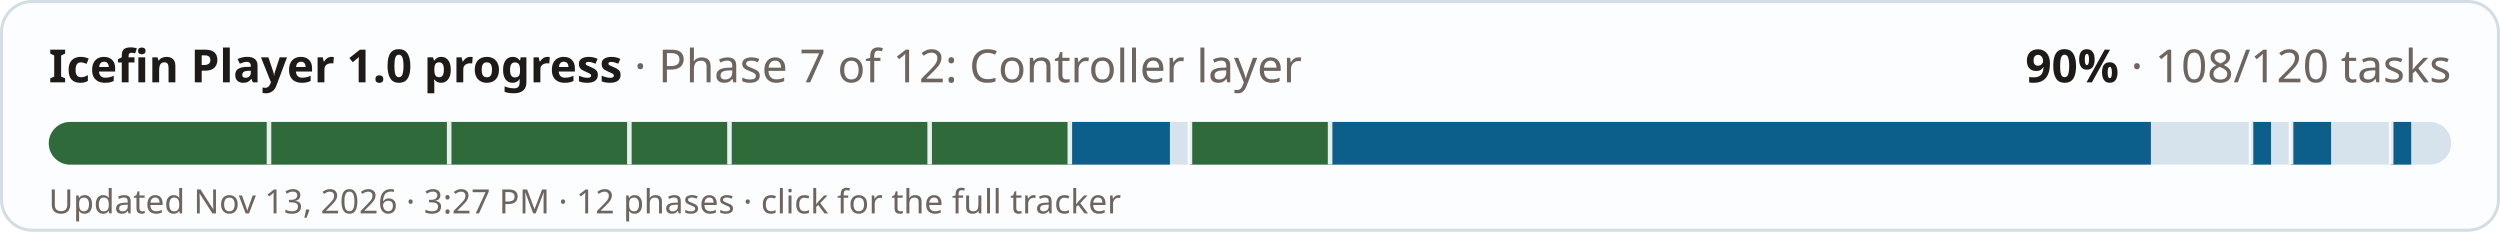
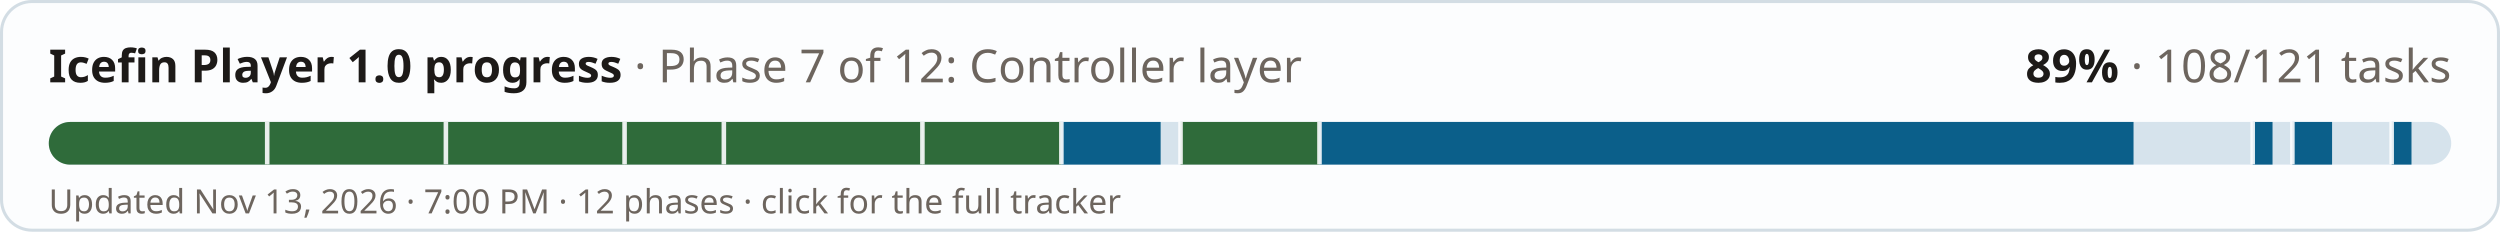
- <svg xmlns="http://www.w3.org/2000/svg" width="820" height="76" viewBox="0 0 820 76" role="img" aria-label="Icefin Player 1.0 progress: 90% (108 of 120 tasks)">
+ <svg xmlns="http://www.w3.org/2000/svg" width="820" height="76" viewBox="0 0 820 76" role="img" aria-label="Icefin Player 1.0 progress: 89% (108 of 121 tasks)">
  <style>
  .bg{fill:#fcfdfe;stroke:#d3dde4} .fg{fill:#1d1a18} .mu{fill:#6d655e} .track{fill:#d6e3ec} .done{fill:#0b5f8a} .full{fill:#2f6b3a} .tick{fill:#fcfdfe;opacity:.9}
  @media (prefers-color-scheme: dark){ .bg{fill:#1a2127;stroke:#2e3a43} .fg{fill:#f1ebe2} .mu{fill:#a99f94} .track{fill:#24384a} .done{fill:#6cb6e4} .full{fill:#6fbf7c} .tick{fill:#1a2127} }
  text{font-family:-apple-system,"Segoe UI",system-ui,"Noto Sans","DejaVu Sans",sans-serif}
</style>
  <rect class="bg" x="0.5" y="0.5" width="819" height="75" rx="10" />
  <text class="fg" x="16" y="27" font-size="15" font-weight="700">Icefin Player 1.0 progress <tspan class="mu" font-weight="400">· Phase 7 of 12: Controller layer</tspan>
  </text>
-   <text class="fg" x="804" y="27" font-size="15" font-weight="700" text-anchor="end">90% <tspan class="mu" font-weight="400">· 108/120 tasks</tspan>
+   <text class="fg" x="804" y="27" font-size="15" font-weight="700" text-anchor="end">89% <tspan class="mu" font-weight="400">· 108/121 tasks</tspan>
  </text>
  <rect class="track" x="16" y="40" width="788" height="14" rx="7" />
  <clipPath id="c">
    <rect x="16" y="40" width="788" height="14" rx="7" />
  </clipPath>
  <g clip-path="url(#c)">
-     <rect class="full" x="16" y="40" width="72.23" height="14" />
-     <rect class="full" x="88.23" y="40" width="59.1" height="14" />
-     <rect class="full" x="147.33" y="40" width="59.1" height="14" />
-     <rect class="full" x="206.43" y="40" width="32.83" height="14" />
-     <rect class="full" x="239.27" y="40" width="65.67" height="14" />
-     <rect class="full" x="304.93" y="40" width="45.97" height="14" />
-     <rect class="done" x="350.9" y="40" width="32.83" height="14" />
-     <rect class="full" x="390.3" y="40" width="45.97" height="14" />
-     <rect class="done" x="436.27" y="40" width="269.23" height="14" />
-     <rect class="done" x="738.33" y="40" width="6.57" height="14" />
-     <rect class="done" x="751.47" y="40" width="13.13" height="14" />
-     <rect class="done" x="784.3" y="40" width="6.57" height="14" />
-     <rect class="tick" x="87.48" y="40" width="1.5" height="14" />
-     <rect class="tick" x="146.58" y="40" width="1.5" height="14" />
-     <rect class="tick" x="205.68" y="40" width="1.5" height="14" />
-     <rect class="tick" x="238.52" y="40" width="1.5" height="14" />
-     <rect class="tick" x="304.18" y="40" width="1.5" height="14" />
-     <rect class="tick" x="350.15" y="40" width="1.5" height="14" />
-     <rect class="tick" x="389.55" y="40" width="1.5" height="14" />
-     <rect class="tick" x="435.52" y="40" width="1.5" height="14" />
-     <rect class="tick" x="737.58" y="40" width="1.5" height="14" />
-     <rect class="tick" x="750.72" y="40" width="1.5" height="14" />
-     <rect class="tick" x="783.55" y="40" width="1.5" height="14" />
+     <rect class="full" x="16" y="40" width="71.64" height="14" />
+     <rect class="full" x="87.64" y="40" width="58.61" height="14" />
+     <rect class="full" x="146.25" y="40" width="58.61" height="14" />
+     <rect class="full" x="204.86" y="40" width="32.56" height="14" />
+     <rect class="full" x="237.42" y="40" width="65.12" height="14" />
+     <rect class="full" x="302.55" y="40" width="45.59" height="14" />
+     <rect class="done" x="348.13" y="40" width="32.56" height="14" />
+     <rect class="full" x="387.21" y="40" width="45.59" height="14" />
+     <rect class="done" x="432.79" y="40" width="267.01" height="14" />
+     <rect class="done" x="738.88" y="40" width="6.51" height="14" />
+     <rect class="done" x="751.9" y="40" width="13.02" height="14" />
+     <rect class="done" x="784.46" y="40" width="6.51" height="14" />
+     <rect class="tick" x="86.89" y="40" width="1.5" height="14" />
+     <rect class="tick" x="145.5" y="40" width="1.5" height="14" />
+     <rect class="tick" x="204.11" y="40" width="1.5" height="14" />
+     <rect class="tick" x="236.67" y="40" width="1.5" height="14" />
+     <rect class="tick" x="301.8" y="40" width="1.5" height="14" />
+     <rect class="tick" x="347.38" y="40" width="1.5" height="14" />
+     <rect class="tick" x="386.46" y="40" width="1.5" height="14" />
+     <rect class="tick" x="432.04" y="40" width="1.5" height="14" />
+     <rect class="tick" x="738.13" y="40" width="1.5" height="14" />
+     <rect class="tick" x="751.15" y="40" width="1.5" height="14" />
+     <rect class="tick" x="783.71" y="40" width="1.5" height="14" />
  </g>
-   <text class="mu" x="16" y="70" font-size="11">Updated Nov 13, 2026 · 3:27 PM · 12 phases · click for the full tracker</text>
+   <text class="mu" x="16" y="70" font-size="11">Updated Nov 13, 2026 · 7:00 PM · 12 phases · click for the full tracker</text>
</svg>
